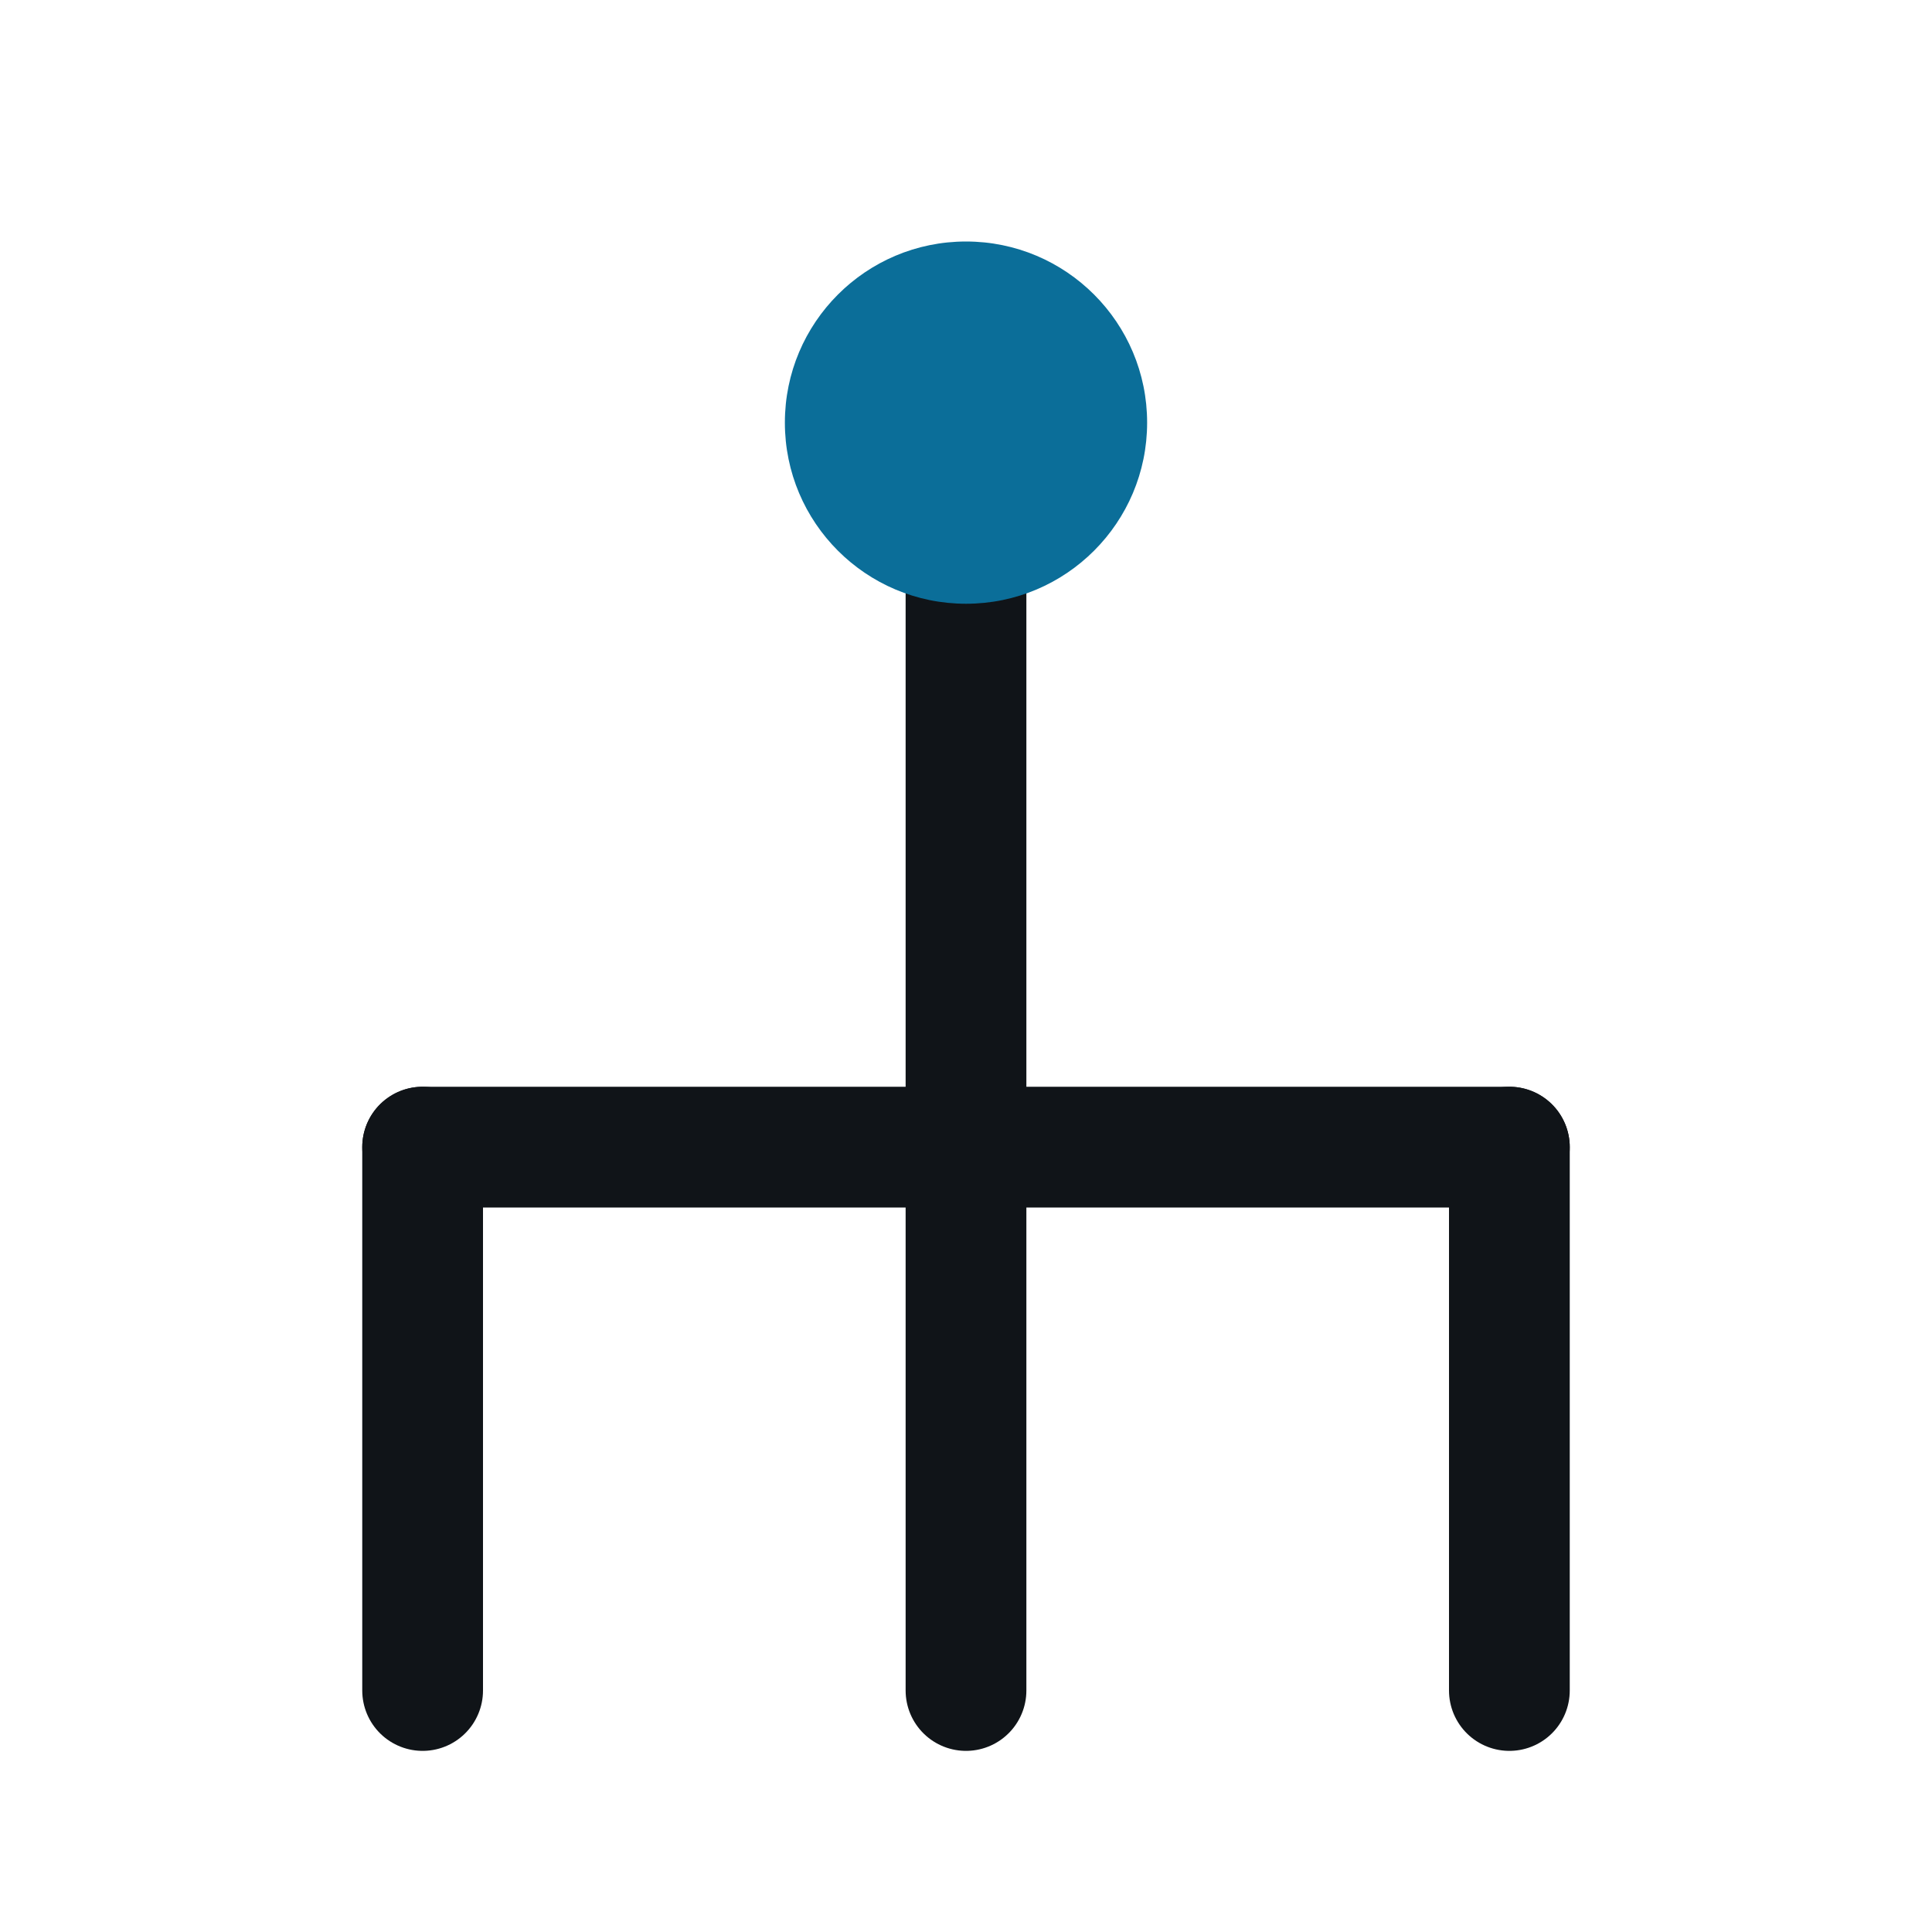
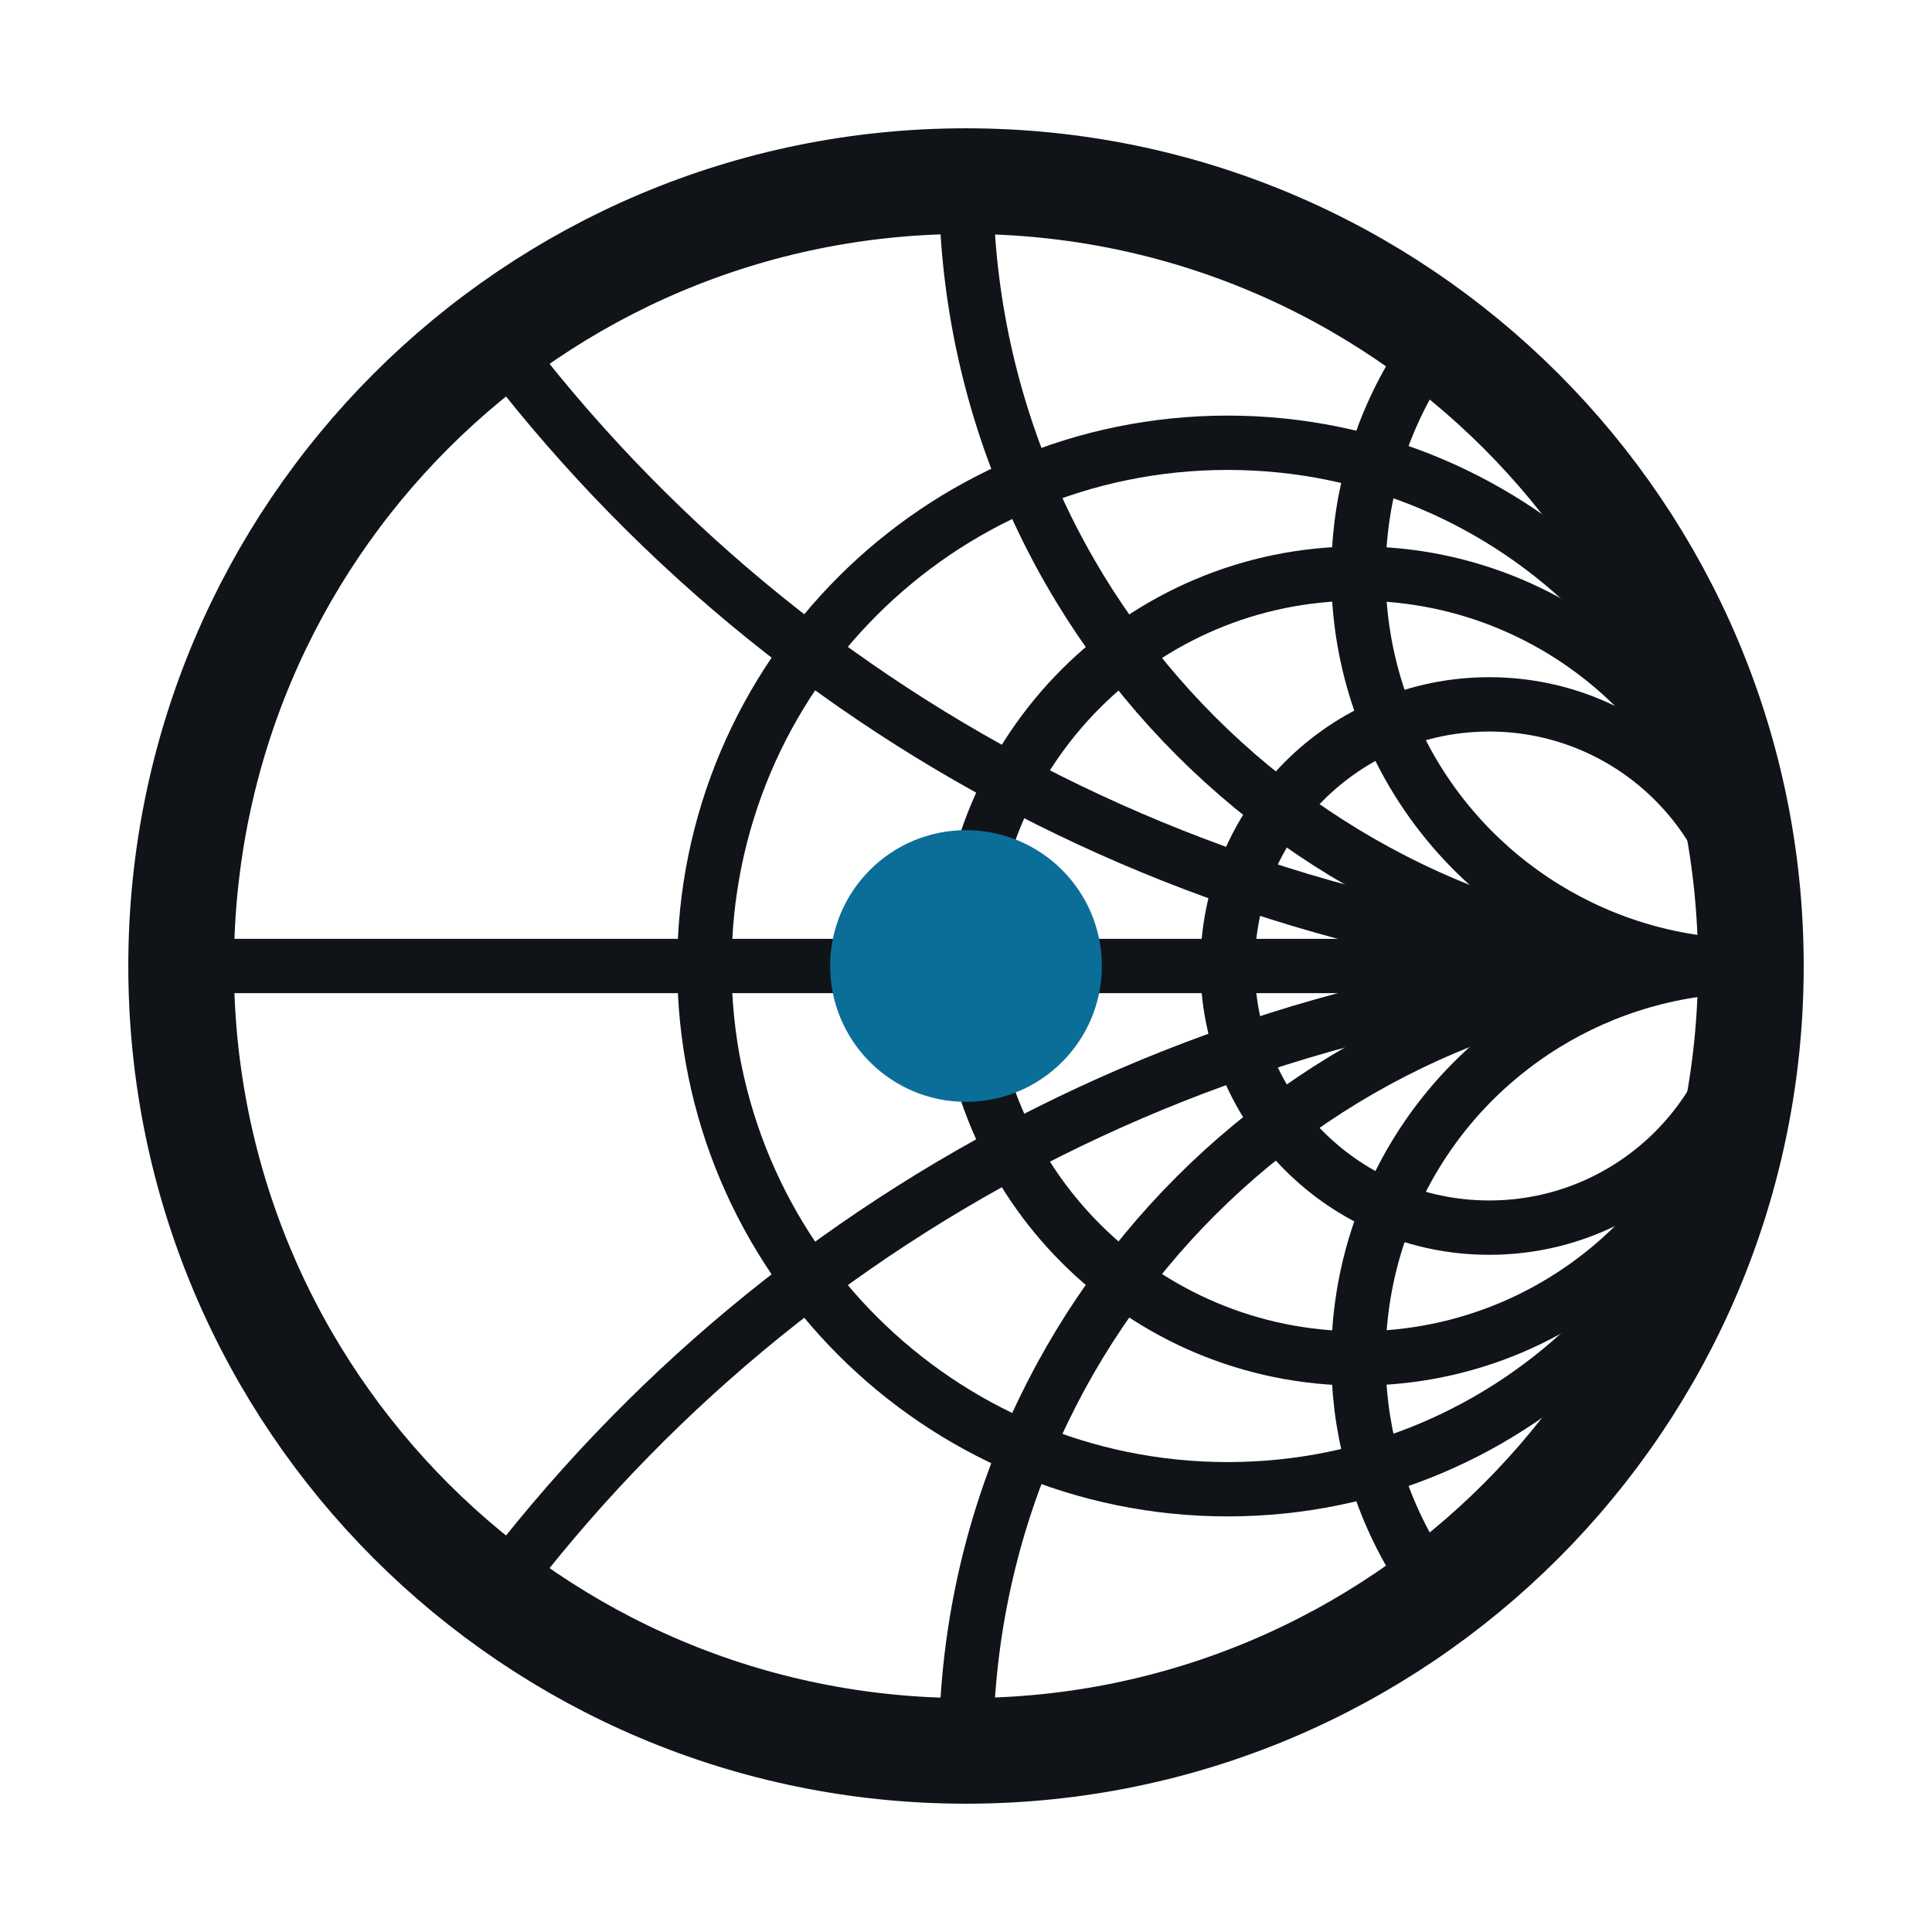
<svg xmlns="http://www.w3.org/2000/svg" width="64" height="64" viewBox="0 0 64 64">
-   <g fill="none" stroke="#101418" stroke-width="4" stroke-linecap="round" stroke-linejoin="round">
-     <path d="M32,14 L32,38" />
-     <path d="M14,38 L50,38" />
-     <path d="M14,38 L14,56" />
-     <path d="M32,38 L32,56" />
-     <path d="M50,38 L50,56" />
+   <g stroke="#101418" fill="none" stroke-linecap="round" stroke-linejoin="round">
+     <g stroke-width="1.8">
+       <circle cx="40.667" cy="32" r="17.333" />
+       <circle cx="45" cy="32" r="13" />
+       <circle cx="49.333" cy="32" r="8.667" />
+       <path d="M58,32 A52,52 0 0 1 16.4,11.2" />
+       <path d="M58,32 A52,52 0 0 0 16.4,52.8" />
+       <path d="M58,32 A26,26 0 0 1 32,6" />
+       <path d="M58,32 A26,26 0 0 0 32,58" />
+       <path d="M58,32 A13,13 0 0 1 47.6,11.2" />
+       <path d="M58,32 A13,13 0 0 0 47.6,52.8" />
+       <path d="M6,32 L58,32" />
+     </g>
+     <circle cx="32" cy="32" r="26" stroke-width="3.5" />
  </g>
-   <circle cx="32" cy="14" r="6" fill="#0B6E99" />
+   <circle cx="32" cy="32" r="4.5" fill="#0B6E99" />
</svg>
